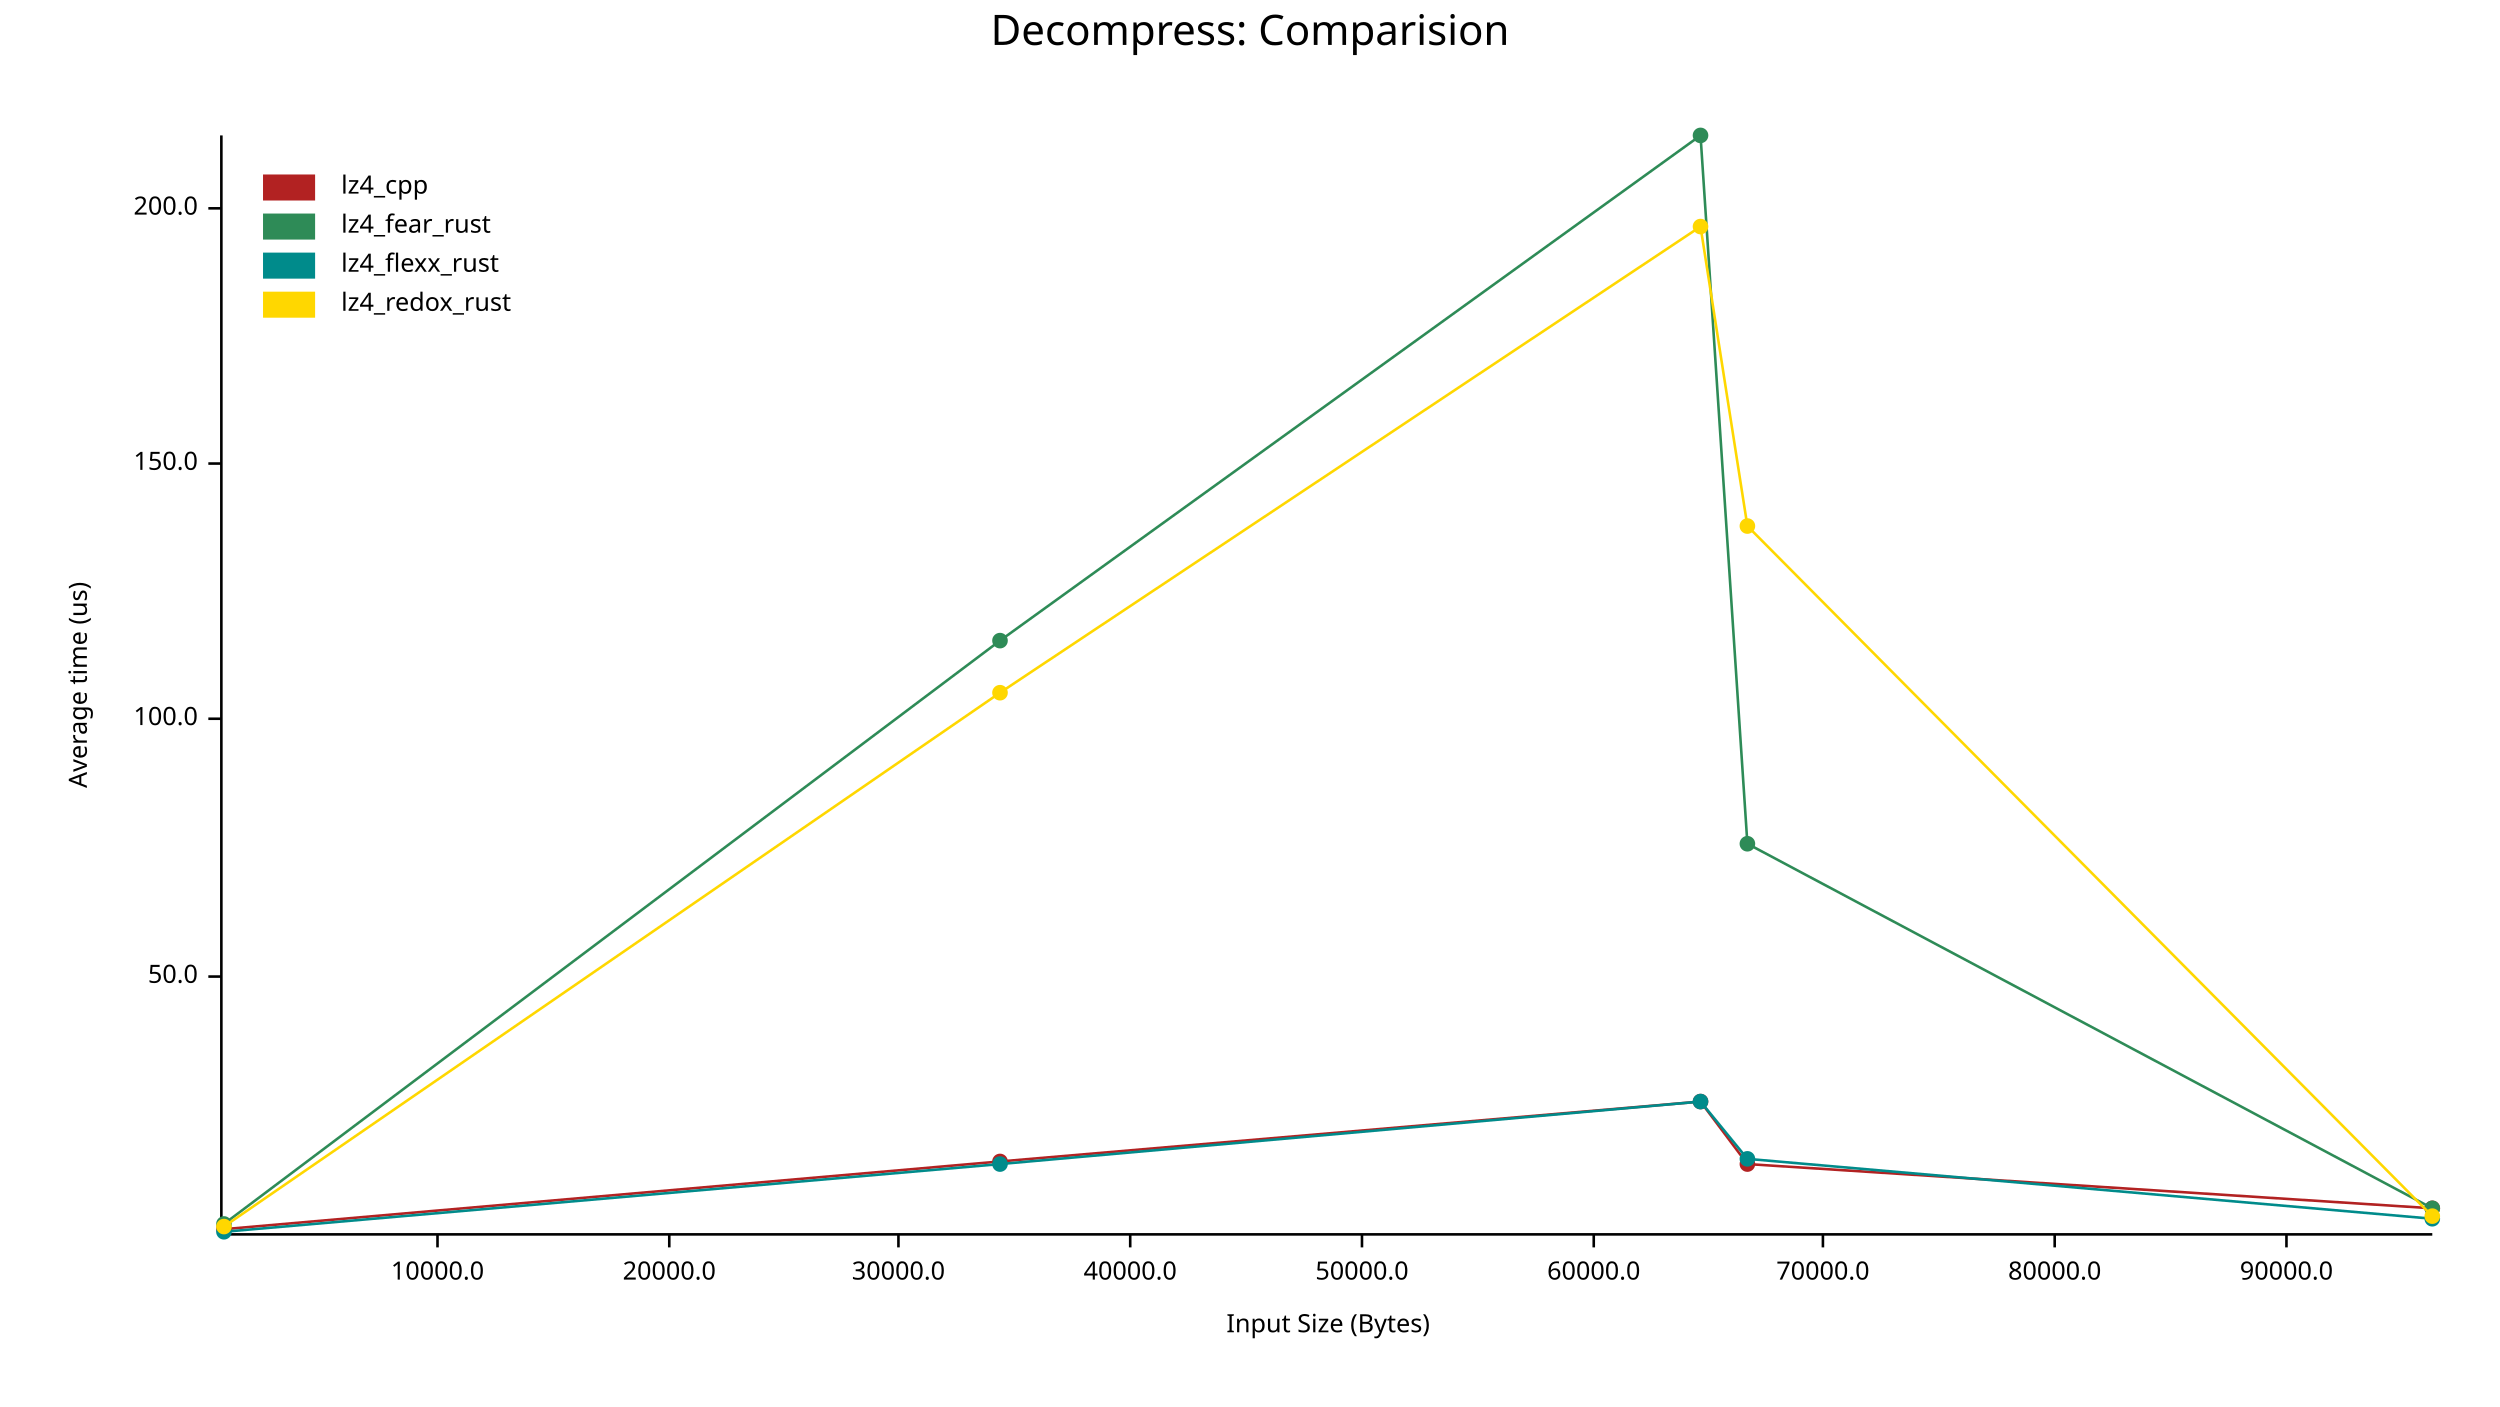
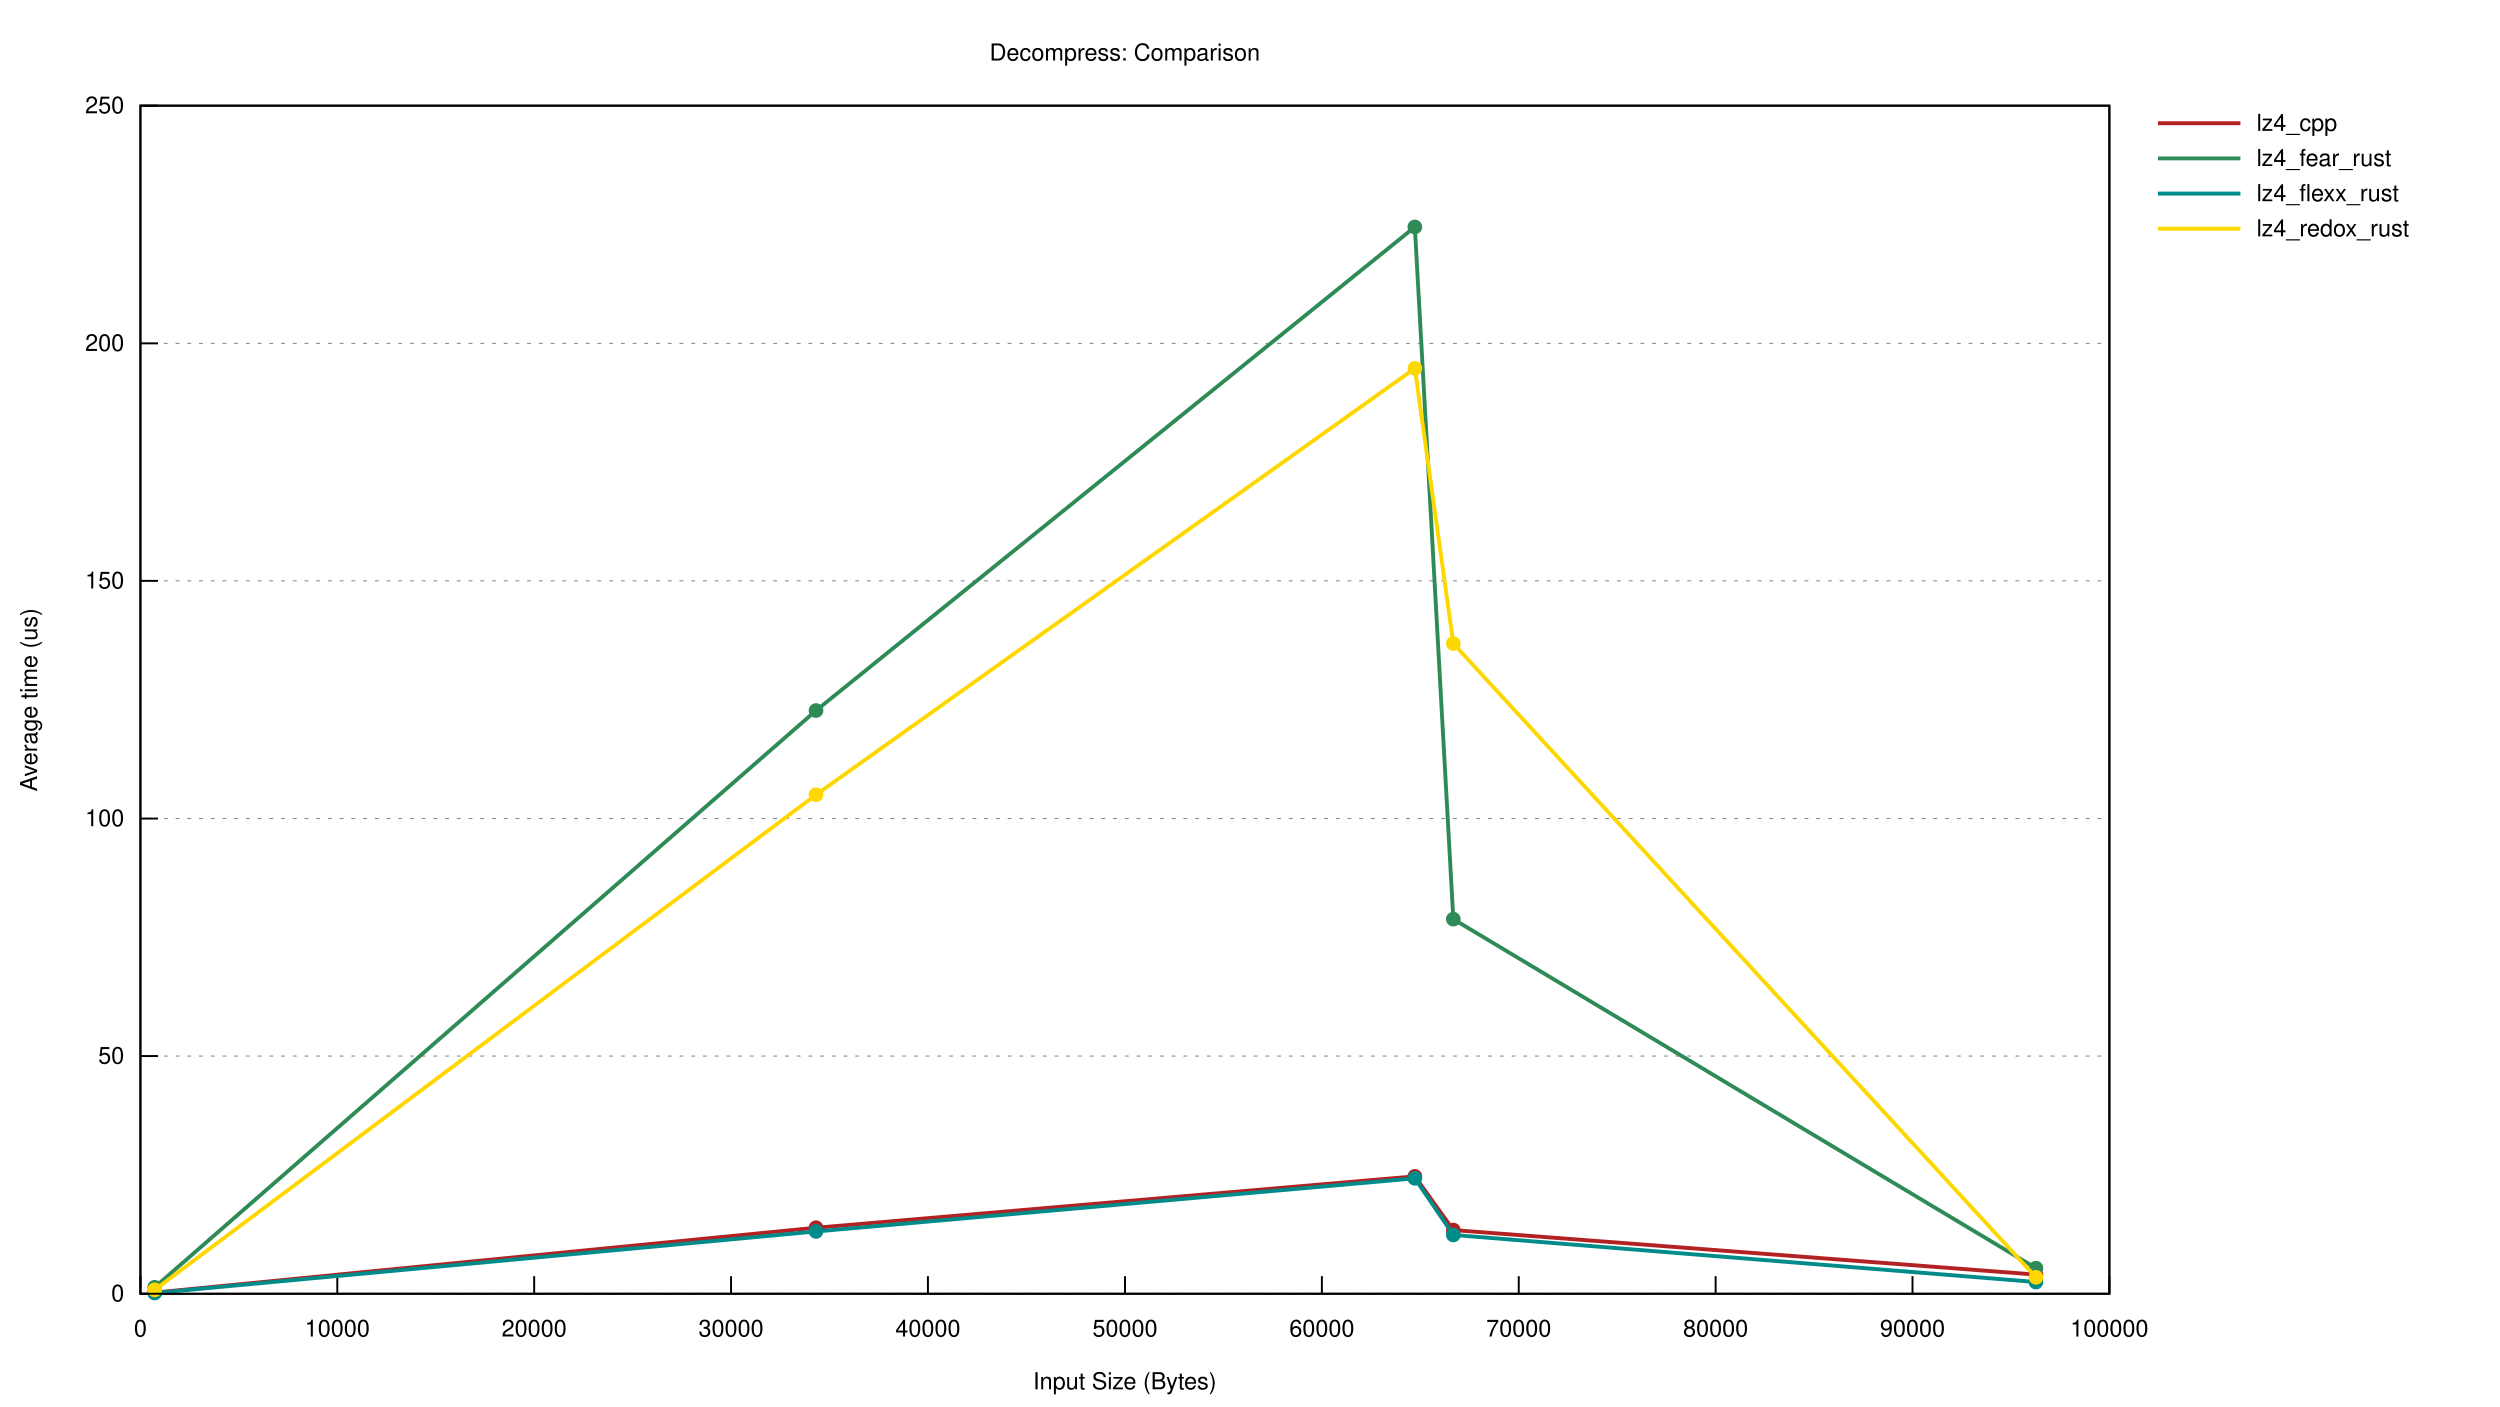
- <svg xmlns="http://www.w3.org/2000/svg" width="960" height="540" viewBox="0 0 960 540">
-   <text x="480" y="5" dy="0.76em" text-anchor="middle" font-family="sans-serif" font-size="16.129" opacity="1" fill="#000000">
- Decompress: Comparision
- </text>
-   <text x="26" y="263" dy="0.76em" text-anchor="middle" font-family="sans-serif" font-size="9.677" opacity="1" fill="#000000" transform="rotate(270, 26, 263)">
- Average time (us)
- </text>
-   <text x="510" y="514" dy="-0.5ex" text-anchor="middle" font-family="sans-serif" font-size="9.677" opacity="1" fill="#000000">
- Input Size (Bytes)
- </text>
-   <polyline fill="none" opacity="1" stroke="#000000" stroke-width="1" points="85,52 85,474 " />
-   <text x="76" y="375" dy="0.5ex" text-anchor="end" font-family="sans-serif" font-size="9.677" opacity="1" fill="#000000">
- 50.0
- </text>
-   <polyline fill="none" opacity="1" stroke="#000000" stroke-width="1" points="80,375 85,375 " />
-   <text x="76" y="276" dy="0.5ex" text-anchor="end" font-family="sans-serif" font-size="9.677" opacity="1" fill="#000000">
- 100.0
- </text>
-   <polyline fill="none" opacity="1" stroke="#000000" stroke-width="1" points="80,276 85,276 " />
-   <text x="76" y="178" dy="0.5ex" text-anchor="end" font-family="sans-serif" font-size="9.677" opacity="1" fill="#000000">
- 150.0
- </text>
-   <polyline fill="none" opacity="1" stroke="#000000" stroke-width="1" points="80,178 85,178 " />
-   <text x="76" y="80" dy="0.5ex" text-anchor="end" font-family="sans-serif" font-size="9.677" opacity="1" fill="#000000">
- 200.0
- </text>
-   <polyline fill="none" opacity="1" stroke="#000000" stroke-width="1" points="80,80 85,80 " />
-   <polyline fill="none" opacity="1" stroke="#000000" stroke-width="1" points="86,474 934,474 " />
-   <text x="168" y="484" dy="0.76em" text-anchor="middle" font-family="sans-serif" font-size="9.677" opacity="1" fill="#000000">
- 10000.0
- </text>
-   <polyline fill="none" opacity="1" stroke="#000000" stroke-width="1" points="168,474 168,479 " />
-   <text x="257" y="484" dy="0.76em" text-anchor="middle" font-family="sans-serif" font-size="9.677" opacity="1" fill="#000000">
- 20000.0
- </text>
-   <polyline fill="none" opacity="1" stroke="#000000" stroke-width="1" points="257,474 257,479 " />
-   <text x="345" y="484" dy="0.76em" text-anchor="middle" font-family="sans-serif" font-size="9.677" opacity="1" fill="#000000">
- 30000.0
- </text>
-   <polyline fill="none" opacity="1" stroke="#000000" stroke-width="1" points="345,474 345,479 " />
-   <text x="434" y="484" dy="0.76em" text-anchor="middle" font-family="sans-serif" font-size="9.677" opacity="1" fill="#000000">
- 40000.0
- </text>
-   <polyline fill="none" opacity="1" stroke="#000000" stroke-width="1" points="434,474 434,479 " />
-   <text x="523" y="484" dy="0.76em" text-anchor="middle" font-family="sans-serif" font-size="9.677" opacity="1" fill="#000000">
- 50000.0
- </text>
-   <polyline fill="none" opacity="1" stroke="#000000" stroke-width="1" points="523,474 523,479 " />
-   <text x="612" y="484" dy="0.76em" text-anchor="middle" font-family="sans-serif" font-size="9.677" opacity="1" fill="#000000">
- 60000.0
- </text>
-   <polyline fill="none" opacity="1" stroke="#000000" stroke-width="1" points="612,474 612,479 " />
-   <text x="700" y="484" dy="0.76em" text-anchor="middle" font-family="sans-serif" font-size="9.677" opacity="1" fill="#000000">
- 70000.0
- </text>
-   <polyline fill="none" opacity="1" stroke="#000000" stroke-width="1" points="700,474 700,479 " />
-   <text x="789" y="484" dy="0.76em" text-anchor="middle" font-family="sans-serif" font-size="9.677" opacity="1" fill="#000000">
- 80000.0
- </text>
-   <polyline fill="none" opacity="1" stroke="#000000" stroke-width="1" points="789,474 789,479 " />
-   <text x="878" y="484" dy="0.76em" text-anchor="middle" font-family="sans-serif" font-size="9.677" opacity="1" fill="#000000">
- 90000.0
- </text>
-   <polyline fill="none" opacity="1" stroke="#000000" stroke-width="1" points="878,474 878,479 " />
-   <circle cx="86" cy="472" r="3" opacity="1" fill="#B22222" stroke="none" />
-   <circle cx="384" cy="446" r="3" opacity="1" fill="#B22222" stroke="none" />
-   <circle cx="653" cy="423" r="3" opacity="1" fill="#B22222" stroke="none" />
-   <circle cx="671" cy="447" r="3" opacity="1" fill="#B22222" stroke="none" />
-   <circle cx="934" cy="464" r="3" opacity="1" fill="#B22222" stroke="none" />
-   <polyline fill="none" opacity="1" stroke="#B22222" stroke-width="1" points="86,472 384,446 653,423 671,447 934,464 " />
-   <circle cx="86" cy="470" r="3" opacity="1" fill="#2E8B57" stroke="none" />
-   <circle cx="384" cy="246" r="3" opacity="1" fill="#2E8B57" stroke="none" />
-   <circle cx="653" cy="52" r="3" opacity="1" fill="#2E8B57" stroke="none" />
-   <circle cx="671" cy="324" r="3" opacity="1" fill="#2E8B57" stroke="none" />
-   <circle cx="934" cy="464" r="3" opacity="1" fill="#2E8B57" stroke="none" />
-   <polyline fill="none" opacity="1" stroke="#2E8B57" stroke-width="1" points="86,470 384,246 653,52 671,324 934,464 " />
-   <circle cx="86" cy="473" r="3" opacity="1" fill="#008B8B" stroke="none" />
-   <circle cx="384" cy="447" r="3" opacity="1" fill="#008B8B" stroke="none" />
-   <circle cx="653" cy="423" r="3" opacity="1" fill="#008B8B" stroke="none" />
-   <circle cx="671" cy="445" r="3" opacity="1" fill="#008B8B" stroke="none" />
-   <circle cx="934" cy="468" r="3" opacity="1" fill="#008B8B" stroke="none" />
-   <polyline fill="none" opacity="1" stroke="#008B8B" stroke-width="1" points="86,473 384,447 653,423 671,445 934,468 " />
-   <circle cx="86" cy="471" r="3" opacity="1" fill="#FFD700" stroke="none" />
-   <circle cx="384" cy="266" r="3" opacity="1" fill="#FFD700" stroke="none" />
-   <circle cx="653" cy="87" r="3" opacity="1" fill="#FFD700" stroke="none" />
-   <circle cx="671" cy="202" r="3" opacity="1" fill="#FFD700" stroke="none" />
-   <circle cx="934" cy="467" r="3" opacity="1" fill="#FFD700" stroke="none" />
-   <polyline fill="none" opacity="1" stroke="#FFD700" stroke-width="1" points="86,471 384,266 653,87 671,202 934,467 " />
-   <text x="131" y="67" dy="0.76em" text-anchor="start" font-family="sans-serif" font-size="9.677" opacity="1" fill="#000000">
- lz4_cpp
- </text>
-   <text x="131" y="82" dy="0.76em" text-anchor="start" font-family="sans-serif" font-size="9.677" opacity="1" fill="#000000">
- lz4_fear_rust
- </text>
-   <text x="131" y="97" dy="0.76em" text-anchor="start" font-family="sans-serif" font-size="9.677" opacity="1" fill="#000000">
- lz4_flexx_rust
- </text>
-   <text x="131" y="112" dy="0.76em" text-anchor="start" font-family="sans-serif" font-size="9.677" opacity="1" fill="#000000">
- lz4_redox_rust
- </text>
-   <rect x="101" y="67" width="20" height="10" opacity="1" fill="#B22222" stroke="none" />
-   <rect x="101" y="82" width="20" height="10" opacity="1" fill="#2E8B57" stroke="none" />
-   <rect x="101" y="97" width="20" height="10" opacity="1" fill="#008B8B" stroke="none" />
-   <rect x="101" y="112" width="20" height="10" opacity="1" fill="#FFD700" stroke="none" />
+ <svg xmlns="http://www.w3.org/2000/svg" xmlns:xlink="http://www.w3.org/1999/xlink" viewBox="0 0 1280 720">
+   <g id="gnuplot_canvas">
+     <rect x="0" y="0" width="1280" height="720" fill="none" />
+     <defs>
+       <circle id="gpDot" r="0.5" stroke-width="0.5" stroke="currentColor" />
+       <path id="gpPt0" stroke-width="0.222" stroke="currentColor" d="M-1,0 h2 M0,-1 v2" />
+       <path id="gpPt1" stroke-width="0.222" stroke="currentColor" d="M-1,-1 L1,1 M1,-1 L-1,1" />
+       <path id="gpPt2" stroke-width="0.222" stroke="currentColor" d="M-1,0 L1,0 M0,-1 L0,1 M-1,-1 L1,1 M-1,1 L1,-1" />
+       <rect id="gpPt3" stroke-width="0.222" stroke="currentColor" x="-1" y="-1" width="2" height="2" />
+       <rect id="gpPt4" stroke-width="0.222" stroke="currentColor" fill="currentColor" x="-1" y="-1" width="2" height="2" />
+       <circle id="gpPt5" stroke-width="0.222" stroke="currentColor" cx="0" cy="0" r="1" />
+       <use xlink:href="#gpPt5" id="gpPt6" fill="currentColor" stroke="none" />
+       <path id="gpPt7" stroke-width="0.222" stroke="currentColor" d="M0,-1.33 L-1.33,0.67 L1.33,0.67 z" />
+       <use xlink:href="#gpPt7" id="gpPt8" fill="currentColor" stroke="none" />
+       <use xlink:href="#gpPt7" id="gpPt9" stroke="currentColor" transform="rotate(180)" />
+       <use xlink:href="#gpPt9" id="gpPt10" fill="currentColor" stroke="none" />
+       <use xlink:href="#gpPt3" id="gpPt11" stroke="currentColor" transform="rotate(45)" />
+       <use xlink:href="#gpPt11" id="gpPt12" fill="currentColor" stroke="none" />
+       <path id="gpPt13" stroke-width="0.222" stroke="currentColor" d="M0,1.330 L1.265,0.411 L0.782,-1.067 L-0.782,-1.076 L-1.265,0.411 z" />
+       <use xlink:href="#gpPt13" id="gpPt14" fill="currentColor" stroke="none" />
+       <filter id="textbox" filterUnits="objectBoundingBox" x="0" y="0" height="1" width="1">
+         <feFlood flood-color="white" flood-opacity="1" result="bgnd" />
+         <feComposite in="SourceGraphic" in2="bgnd" operator="atop" />
+       </filter>
+       <filter id="greybox" filterUnits="objectBoundingBox" x="0" y="0" height="1" width="1">
+         <feFlood flood-color="lightgrey" flood-opacity="1" result="grey" />
+         <feComposite in="SourceGraphic" in2="grey" operator="atop" />
+       </filter>
+     </defs>
+     <g fill="none" color="white" stroke="currentColor" stroke-width="1.00" stroke-linecap="butt" stroke-linejoin="miter">
+ </g>
+     <g fill="none" color="black" stroke="currentColor" stroke-width="1.00" stroke-linecap="butt" stroke-linejoin="miter">
+ </g>
+     <g fill="none" color="black" stroke="black" stroke-width="0.50" stroke-linecap="butt" stroke-linejoin="miter">
+ </g>
+     <g fill="none" color="gray" stroke="currentColor" stroke-width="0.50" stroke-linecap="butt" stroke-linejoin="miter">
+       <path stroke="gray" stroke-dasharray="2,4" class="gridline" d="M71.9,662.4 L1080.0,662.4  " />
+     </g>
+     <g fill="none" color="gray" stroke="gray" stroke-width="1.00" stroke-linecap="butt" stroke-linejoin="miter">
+ </g>
+     <g fill="none" color="black" stroke="currentColor" stroke-width="1.00" stroke-linecap="butt" stroke-linejoin="miter">
+       <path stroke="black" d="M71.9,662.4 L80.9,662.4  " />
+       <g transform="translate(63.6,666.3)" stroke="none" fill="black" font-family="Helvetica" font-size="12.00" text-anchor="end">
+         <text>
+           <tspan font-family="Helvetica"> 0</tspan>
+         </text>
+       </g>
+     </g>
+     <g fill="none" color="black" stroke="currentColor" stroke-width="1.00" stroke-linecap="butt" stroke-linejoin="miter">
+ </g>
+     <g fill="none" color="black" stroke="black" stroke-width="0.50" stroke-linecap="butt" stroke-linejoin="miter">
+ </g>
+     <g fill="none" color="gray" stroke="currentColor" stroke-width="0.50" stroke-linecap="butt" stroke-linejoin="miter">
+       <path stroke="gray" stroke-dasharray="2,4" class="gridline" d="M71.9,540.7 L1080.0,540.7  " />
+     </g>
+     <g fill="none" color="gray" stroke="gray" stroke-width="1.00" stroke-linecap="butt" stroke-linejoin="miter">
+ </g>
+     <g fill="none" color="black" stroke="currentColor" stroke-width="1.00" stroke-linecap="butt" stroke-linejoin="miter">
+       <path stroke="black" d="M71.9,540.7 L80.9,540.7  " />
+       <g transform="translate(63.6,544.6)" stroke="none" fill="black" font-family="Helvetica" font-size="12.00" text-anchor="end">
+         <text>
+           <tspan font-family="Helvetica"> 50</tspan>
+         </text>
+       </g>
+     </g>
+     <g fill="none" color="black" stroke="currentColor" stroke-width="1.00" stroke-linecap="butt" stroke-linejoin="miter">
+ </g>
+     <g fill="none" color="black" stroke="black" stroke-width="0.50" stroke-linecap="butt" stroke-linejoin="miter">
+ </g>
+     <g fill="none" color="gray" stroke="currentColor" stroke-width="0.50" stroke-linecap="butt" stroke-linejoin="miter">
+       <path stroke="gray" stroke-dasharray="2,4" class="gridline" d="M71.9,419.1 L1080.0,419.1  " />
+     </g>
+     <g fill="none" color="gray" stroke="gray" stroke-width="1.00" stroke-linecap="butt" stroke-linejoin="miter">
+ </g>
+     <g fill="none" color="black" stroke="currentColor" stroke-width="1.00" stroke-linecap="butt" stroke-linejoin="miter">
+       <path stroke="black" d="M71.9,419.1 L80.9,419.1  " />
+       <g transform="translate(63.6,423.0)" stroke="none" fill="black" font-family="Helvetica" font-size="12.00" text-anchor="end">
+         <text>
+           <tspan font-family="Helvetica"> 100</tspan>
+         </text>
+       </g>
+     </g>
+     <g fill="none" color="black" stroke="currentColor" stroke-width="1.00" stroke-linecap="butt" stroke-linejoin="miter">
+ </g>
+     <g fill="none" color="black" stroke="black" stroke-width="0.50" stroke-linecap="butt" stroke-linejoin="miter">
+ </g>
+     <g fill="none" color="gray" stroke="currentColor" stroke-width="0.50" stroke-linecap="butt" stroke-linejoin="miter">
+       <path stroke="gray" stroke-dasharray="2,4" class="gridline" d="M71.9,297.4 L1080.0,297.4  " />
+     </g>
+     <g fill="none" color="gray" stroke="gray" stroke-width="1.00" stroke-linecap="butt" stroke-linejoin="miter">
+ </g>
+     <g fill="none" color="black" stroke="currentColor" stroke-width="1.00" stroke-linecap="butt" stroke-linejoin="miter">
+       <path stroke="black" d="M71.9,297.4 L80.9,297.4  " />
+       <g transform="translate(63.6,301.3)" stroke="none" fill="black" font-family="Helvetica" font-size="12.00" text-anchor="end">
+         <text>
+           <tspan font-family="Helvetica"> 150</tspan>
+         </text>
+       </g>
+     </g>
+     <g fill="none" color="black" stroke="currentColor" stroke-width="1.00" stroke-linecap="butt" stroke-linejoin="miter">
+ </g>
+     <g fill="none" color="black" stroke="black" stroke-width="0.50" stroke-linecap="butt" stroke-linejoin="miter">
+ </g>
+     <g fill="none" color="gray" stroke="currentColor" stroke-width="0.50" stroke-linecap="butt" stroke-linejoin="miter">
+       <path stroke="gray" stroke-dasharray="2,4" class="gridline" d="M71.9,175.8 L1080.0,175.8  " />
+     </g>
+     <g fill="none" color="gray" stroke="gray" stroke-width="1.00" stroke-linecap="butt" stroke-linejoin="miter">
+ </g>
+     <g fill="none" color="black" stroke="currentColor" stroke-width="1.00" stroke-linecap="butt" stroke-linejoin="miter">
+       <path stroke="black" d="M71.9,175.8 L80.9,175.8  " />
+       <g transform="translate(63.6,179.7)" stroke="none" fill="black" font-family="Helvetica" font-size="12.00" text-anchor="end">
+         <text>
+           <tspan font-family="Helvetica"> 200</tspan>
+         </text>
+       </g>
+     </g>
+     <g fill="none" color="black" stroke="currentColor" stroke-width="1.00" stroke-linecap="butt" stroke-linejoin="miter">
+ </g>
+     <g fill="none" color="black" stroke="black" stroke-width="0.50" stroke-linecap="butt" stroke-linejoin="miter">
+ </g>
+     <g fill="none" color="gray" stroke="currentColor" stroke-width="0.50" stroke-linecap="butt" stroke-linejoin="miter">
+       <path stroke="gray" stroke-dasharray="2,4" class="gridline" d="M71.9,54.1 L1080.0,54.1  " />
+     </g>
+     <g fill="none" color="gray" stroke="gray" stroke-width="1.00" stroke-linecap="butt" stroke-linejoin="miter">
+ </g>
+     <g fill="none" color="black" stroke="currentColor" stroke-width="1.00" stroke-linecap="butt" stroke-linejoin="miter">
+       <path stroke="black" d="M71.9,54.1 L80.9,54.1  " />
+       <g transform="translate(63.6,58.0)" stroke="none" fill="black" font-family="Helvetica" font-size="12.00" text-anchor="end">
+         <text>
+           <tspan font-family="Helvetica"> 250</tspan>
+         </text>
+       </g>
+     </g>
+     <g fill="none" color="black" stroke="currentColor" stroke-width="1.00" stroke-linecap="butt" stroke-linejoin="miter">
+       <path stroke="black" d="M71.9,662.4 L71.9,653.4  " />
+       <g transform="translate(71.9,684.3)" stroke="none" fill="black" font-family="Helvetica" font-size="12.00" text-anchor="middle">
+         <text>
+           <tspan font-family="Helvetica"> 0</tspan>
+         </text>
+       </g>
+     </g>
+     <g fill="none" color="black" stroke="currentColor" stroke-width="1.00" stroke-linecap="butt" stroke-linejoin="miter">
+       <path stroke="black" d="M172.7,662.4 L172.7,653.4  " />
+       <g transform="translate(172.7,684.3)" stroke="none" fill="black" font-family="Helvetica" font-size="12.00" text-anchor="middle">
+         <text>
+           <tspan font-family="Helvetica"> 10000</tspan>
+         </text>
+       </g>
+     </g>
+     <g fill="none" color="black" stroke="currentColor" stroke-width="1.00" stroke-linecap="butt" stroke-linejoin="miter">
+       <path stroke="black" d="M273.5,662.4 L273.5,653.4  " />
+       <g transform="translate(273.5,684.3)" stroke="none" fill="black" font-family="Helvetica" font-size="12.00" text-anchor="middle">
+         <text>
+           <tspan font-family="Helvetica"> 20000</tspan>
+         </text>
+       </g>
+     </g>
+     <g fill="none" color="black" stroke="currentColor" stroke-width="1.00" stroke-linecap="butt" stroke-linejoin="miter">
+       <path stroke="black" d="M374.3,662.4 L374.3,653.4  " />
+       <g transform="translate(374.3,684.3)" stroke="none" fill="black" font-family="Helvetica" font-size="12.00" text-anchor="middle">
+         <text>
+           <tspan font-family="Helvetica"> 30000</tspan>
+         </text>
+       </g>
+     </g>
+     <g fill="none" color="black" stroke="currentColor" stroke-width="1.00" stroke-linecap="butt" stroke-linejoin="miter">
+       <path stroke="black" d="M475.1,662.4 L475.1,653.4  " />
+       <g transform="translate(475.1,684.3)" stroke="none" fill="black" font-family="Helvetica" font-size="12.00" text-anchor="middle">
+         <text>
+           <tspan font-family="Helvetica"> 40000</tspan>
+         </text>
+       </g>
+     </g>
+     <g fill="none" color="black" stroke="currentColor" stroke-width="1.00" stroke-linecap="butt" stroke-linejoin="miter">
+       <path stroke="black" d="M576.0,662.4 L576.0,653.4  " />
+       <g transform="translate(576.0,684.3)" stroke="none" fill="black" font-family="Helvetica" font-size="12.00" text-anchor="middle">
+         <text>
+           <tspan font-family="Helvetica"> 50000</tspan>
+         </text>
+       </g>
+     </g>
+     <g fill="none" color="black" stroke="currentColor" stroke-width="1.00" stroke-linecap="butt" stroke-linejoin="miter">
+       <path stroke="black" d="M676.8,662.4 L676.8,653.4  " />
+       <g transform="translate(676.8,684.3)" stroke="none" fill="black" font-family="Helvetica" font-size="12.00" text-anchor="middle">
+         <text>
+           <tspan font-family="Helvetica"> 60000</tspan>
+         </text>
+       </g>
+     </g>
+     <g fill="none" color="black" stroke="currentColor" stroke-width="1.00" stroke-linecap="butt" stroke-linejoin="miter">
+       <path stroke="black" d="M777.6,662.4 L777.6,653.4  " />
+       <g transform="translate(777.6,684.3)" stroke="none" fill="black" font-family="Helvetica" font-size="12.00" text-anchor="middle">
+         <text>
+           <tspan font-family="Helvetica"> 70000</tspan>
+         </text>
+       </g>
+     </g>
+     <g fill="none" color="black" stroke="currentColor" stroke-width="1.00" stroke-linecap="butt" stroke-linejoin="miter">
+       <path stroke="black" d="M878.4,662.4 L878.4,653.4  " />
+       <g transform="translate(878.4,684.3)" stroke="none" fill="black" font-family="Helvetica" font-size="12.00" text-anchor="middle">
+         <text>
+           <tspan font-family="Helvetica"> 80000</tspan>
+         </text>
+       </g>
+     </g>
+     <g fill="none" color="black" stroke="currentColor" stroke-width="1.00" stroke-linecap="butt" stroke-linejoin="miter">
+       <path stroke="black" d="M979.2,662.4 L979.2,653.4  " />
+       <g transform="translate(979.2,684.3)" stroke="none" fill="black" font-family="Helvetica" font-size="12.00" text-anchor="middle">
+         <text>
+           <tspan font-family="Helvetica"> 90000</tspan>
+         </text>
+       </g>
+     </g>
+     <g fill="none" color="black" stroke="currentColor" stroke-width="1.00" stroke-linecap="butt" stroke-linejoin="miter">
+       <path stroke="black" d="M1080.0,662.4 L1080.0,653.4  " />
+       <g transform="translate(1080.0,684.3)" stroke="none" fill="black" font-family="Helvetica" font-size="12.00" text-anchor="middle">
+         <text>
+           <tspan font-family="Helvetica"> 100000</tspan>
+         </text>
+       </g>
+     </g>
+     <g fill="none" color="black" stroke="currentColor" stroke-width="1.00" stroke-linecap="butt" stroke-linejoin="miter">
+ </g>
+     <g fill="none" color="black" stroke="currentColor" stroke-width="1.00" stroke-linecap="butt" stroke-linejoin="miter">
+       <path stroke="black" d="M71.9,54.1 L71.9,662.4 L1080.0,662.4 L1080.0,54.1 L71.9,54.1 Z  " />
+     </g>
+     <g fill="none" color="black" stroke="currentColor" stroke-width="1.00" stroke-linecap="butt" stroke-linejoin="miter">
+       <g transform="translate(19.0,358.3) rotate(270)" stroke="none" fill="black" font-family="Helvetica" font-size="12.00" text-anchor="middle">
+         <text>
+           <tspan font-family="Helvetica">Average time (us)</tspan>
+         </text>
+       </g>
+     </g>
+     <g fill="none" color="black" stroke="currentColor" stroke-width="1.00" stroke-linecap="butt" stroke-linejoin="miter">
+       <g transform="translate(575.9,711.3)" stroke="none" fill="black" font-family="Helvetica" font-size="12.00" text-anchor="middle">
+         <text>
+           <tspan font-family="Helvetica">Input Size (Bytes)</tspan>
+         </text>
+       </g>
+     </g>
+     <g fill="none" color="black" stroke="currentColor" stroke-width="1.00" stroke-linecap="butt" stroke-linejoin="miter">
+       <g transform="translate(575.9,31.0)" stroke="none" fill="black" font-family="Helvetica" font-size="12.00" text-anchor="middle">
+         <text>
+           <tspan font-family="Helvetica">Decompress: Comparison</tspan>
+         </text>
+       </g>
+     </g>
+     <g fill="none" color="black" stroke="currentColor" stroke-width="1.00" stroke-linecap="butt" stroke-linejoin="miter">
+ </g>
+     <g id="gnuplot_plot_1">
+       <g fill="none" color="white" stroke="currentColor" stroke-width="2.00" stroke-linecap="butt" stroke-linejoin="miter">
+ </g>
+       <g fill="none" color="black" stroke="currentColor" stroke-width="2.00" stroke-linecap="butt" stroke-linejoin="miter">
+         <g transform="translate(1155.4,67.0)" stroke="none" fill="black" font-family="Helvetica" font-size="12.00" text-anchor="start">
+           <text>
+             <tspan font-family="Helvetica">lz4_cpp</tspan>
+           </text>
+         </g>
+       </g>
+       <g fill="none" color="black" stroke="currentColor" stroke-width="2.00" stroke-linecap="butt" stroke-linejoin="miter">
+         <path stroke="rgb(178,  34,  34)" d="M1104.9,63.1 L1147.1,63.1 M79.2,661.8 L417.8,628.6 L724.4,602.3 L744.1,629.8 L1042.4,652.6  " />
+       </g>
+     </g>
+     <g id="gnuplot_plot_2">
+       <g fill="none" color="white" stroke="rgb(178,  34,  34)" stroke-width="1.00" stroke-linecap="butt" stroke-linejoin="miter">
+ </g>
+       <g fill="none" color="black" stroke="currentColor" stroke-width="1.00" stroke-linecap="butt" stroke-linejoin="miter">
+         <use xlink:href="#gpPt6" transform="translate(79.2,661.8) scale(3.38)" color="rgb(178,  34,  34)" />
+         <use xlink:href="#gpPt6" transform="translate(417.8,628.6) scale(3.38)" color="rgb(178,  34,  34)" />
+         <use xlink:href="#gpPt6" transform="translate(724.4,602.3) scale(3.38)" color="rgb(178,  34,  34)" />
+         <use xlink:href="#gpPt6" transform="translate(744.1,629.8) scale(3.38)" color="rgb(178,  34,  34)" />
+         <use xlink:href="#gpPt6" transform="translate(1042.4,652.6) scale(3.38)" color="rgb(178,  34,  34)" />
+       </g>
+     </g>
+     <g id="gnuplot_plot_3">
+       <g fill="none" color="white" stroke="rgb(178,  34,  34)" stroke-width="2.00" stroke-linecap="butt" stroke-linejoin="miter">
+ </g>
+       <g fill="none" color="black" stroke="currentColor" stroke-width="2.00" stroke-linecap="butt" stroke-linejoin="miter">
+         <g transform="translate(1155.4,85.0)" stroke="none" fill="black" font-family="Helvetica" font-size="12.00" text-anchor="start">
+           <text>
+             <tspan font-family="Helvetica">lz4_fear_rust</tspan>
+           </text>
+         </g>
+       </g>
+       <g fill="none" color="black" stroke="currentColor" stroke-width="2.00" stroke-linecap="butt" stroke-linejoin="miter">
+         <path stroke="rgb( 46, 139,  87)" d="M1104.9,81.1 L1147.1,81.1 M79.2,659.1 L417.8,363.8 L724.4,116.2 L744.1,470.6 L1042.4,649.3  " />
+       </g>
+     </g>
+     <g id="gnuplot_plot_4">
+       <g fill="none" color="white" stroke="rgb( 46, 139,  87)" stroke-width="1.00" stroke-linecap="butt" stroke-linejoin="miter">
+ </g>
+       <g fill="none" color="black" stroke="currentColor" stroke-width="1.00" stroke-linecap="butt" stroke-linejoin="miter">
+         <use xlink:href="#gpPt6" transform="translate(79.2,659.1) scale(3.38)" color="rgb( 46, 139,  87)" />
+         <use xlink:href="#gpPt6" transform="translate(417.8,363.8) scale(3.38)" color="rgb( 46, 139,  87)" />
+         <use xlink:href="#gpPt6" transform="translate(724.4,116.2) scale(3.38)" color="rgb( 46, 139,  87)" />
+         <use xlink:href="#gpPt6" transform="translate(744.1,470.6) scale(3.38)" color="rgb( 46, 139,  87)" />
+         <use xlink:href="#gpPt6" transform="translate(1042.4,649.3) scale(3.38)" color="rgb( 46, 139,  87)" />
+       </g>
+     </g>
+     <g id="gnuplot_plot_5">
+       <g fill="none" color="white" stroke="rgb( 46, 139,  87)" stroke-width="2.00" stroke-linecap="butt" stroke-linejoin="miter">
+ </g>
+       <g fill="none" color="black" stroke="currentColor" stroke-width="2.00" stroke-linecap="butt" stroke-linejoin="miter">
+         <g transform="translate(1155.4,103.0)" stroke="none" fill="black" font-family="Helvetica" font-size="12.00" text-anchor="start">
+           <text>
+             <tspan font-family="Helvetica">lz4_flexx_rust</tspan>
+           </text>
+         </g>
+       </g>
+       <g fill="none" color="black" stroke="currentColor" stroke-width="2.00" stroke-linecap="butt" stroke-linejoin="miter">
+         <path stroke="rgb(  0, 139, 139)" d="M1104.9,99.1 L1147.1,99.1 M79.2,662.0 L417.8,630.5 L724.4,603.3 L744.1,632.3 L1042.4,656.4  " />
+       </g>
+     </g>
+     <g id="gnuplot_plot_6">
+       <g fill="none" color="white" stroke="rgb(  0, 139, 139)" stroke-width="1.00" stroke-linecap="butt" stroke-linejoin="miter">
+ </g>
+       <g fill="none" color="black" stroke="currentColor" stroke-width="1.00" stroke-linecap="butt" stroke-linejoin="miter">
+         <use xlink:href="#gpPt6" transform="translate(79.2,662.0) scale(3.38)" color="rgb(  0, 139, 139)" />
+         <use xlink:href="#gpPt6" transform="translate(417.8,630.5) scale(3.38)" color="rgb(  0, 139, 139)" />
+         <use xlink:href="#gpPt6" transform="translate(724.4,603.3) scale(3.38)" color="rgb(  0, 139, 139)" />
+         <use xlink:href="#gpPt6" transform="translate(744.1,632.3) scale(3.38)" color="rgb(  0, 139, 139)" />
+         <use xlink:href="#gpPt6" transform="translate(1042.4,656.4) scale(3.38)" color="rgb(  0, 139, 139)" />
+       </g>
+     </g>
+     <g id="gnuplot_plot_7">
+       <g fill="none" color="white" stroke="rgb(  0, 139, 139)" stroke-width="2.00" stroke-linecap="butt" stroke-linejoin="miter">
+ </g>
+       <g fill="none" color="black" stroke="currentColor" stroke-width="2.00" stroke-linecap="butt" stroke-linejoin="miter">
+         <g transform="translate(1155.4,121.0)" stroke="none" fill="black" font-family="Helvetica" font-size="12.00" text-anchor="start">
+           <text>
+             <tspan font-family="Helvetica">lz4_redox_rust</tspan>
+           </text>
+         </g>
+       </g>
+       <g fill="none" color="black" stroke="currentColor" stroke-width="2.00" stroke-linecap="butt" stroke-linejoin="miter">
+         <path stroke="rgb(255, 215,   0)" d="M1104.9,117.1 L1147.1,117.1 M79.2,660.4 L417.8,406.9 L724.4,188.6 L744.1,329.5 L1042.4,654.0  " />
+       </g>
+     </g>
+     <g id="gnuplot_plot_8">
+       <g fill="none" color="white" stroke="rgb(255, 215,   0)" stroke-width="1.00" stroke-linecap="butt" stroke-linejoin="miter">
+ </g>
+       <g fill="none" color="black" stroke="currentColor" stroke-width="1.00" stroke-linecap="butt" stroke-linejoin="miter">
+         <use xlink:href="#gpPt6" transform="translate(79.2,660.4) scale(3.38)" color="rgb(255, 215,   0)" />
+         <use xlink:href="#gpPt6" transform="translate(417.8,406.9) scale(3.38)" color="rgb(255, 215,   0)" />
+         <use xlink:href="#gpPt6" transform="translate(724.4,188.6) scale(3.38)" color="rgb(255, 215,   0)" />
+         <use xlink:href="#gpPt6" transform="translate(744.1,329.5) scale(3.38)" color="rgb(255, 215,   0)" />
+         <use xlink:href="#gpPt6" transform="translate(1042.4,654.0) scale(3.38)" color="rgb(255, 215,   0)" />
+       </g>
+     </g>
+     <g fill="none" color="white" stroke="rgb(255, 215,   0)" stroke-width="2.00" stroke-linecap="butt" stroke-linejoin="miter">
+ </g>
+     <g fill="none" color="black" stroke="currentColor" stroke-width="2.00" stroke-linecap="butt" stroke-linejoin="miter">
+ </g>
+     <g fill="none" color="black" stroke="black" stroke-width="1.00" stroke-linecap="butt" stroke-linejoin="miter">
+ </g>
+     <g fill="none" color="black" stroke="currentColor" stroke-width="1.00" stroke-linecap="butt" stroke-linejoin="miter">
+       <path stroke="black" d="M71.9,54.1 L71.9,662.4 L1080.0,662.4 L1080.0,54.1 L71.9,54.1 Z  " />
+     </g>
+     <g fill="none" color="black" stroke="currentColor" stroke-width="1.00" stroke-linecap="butt" stroke-linejoin="miter">
+ </g>
+   </g>
</svg>
